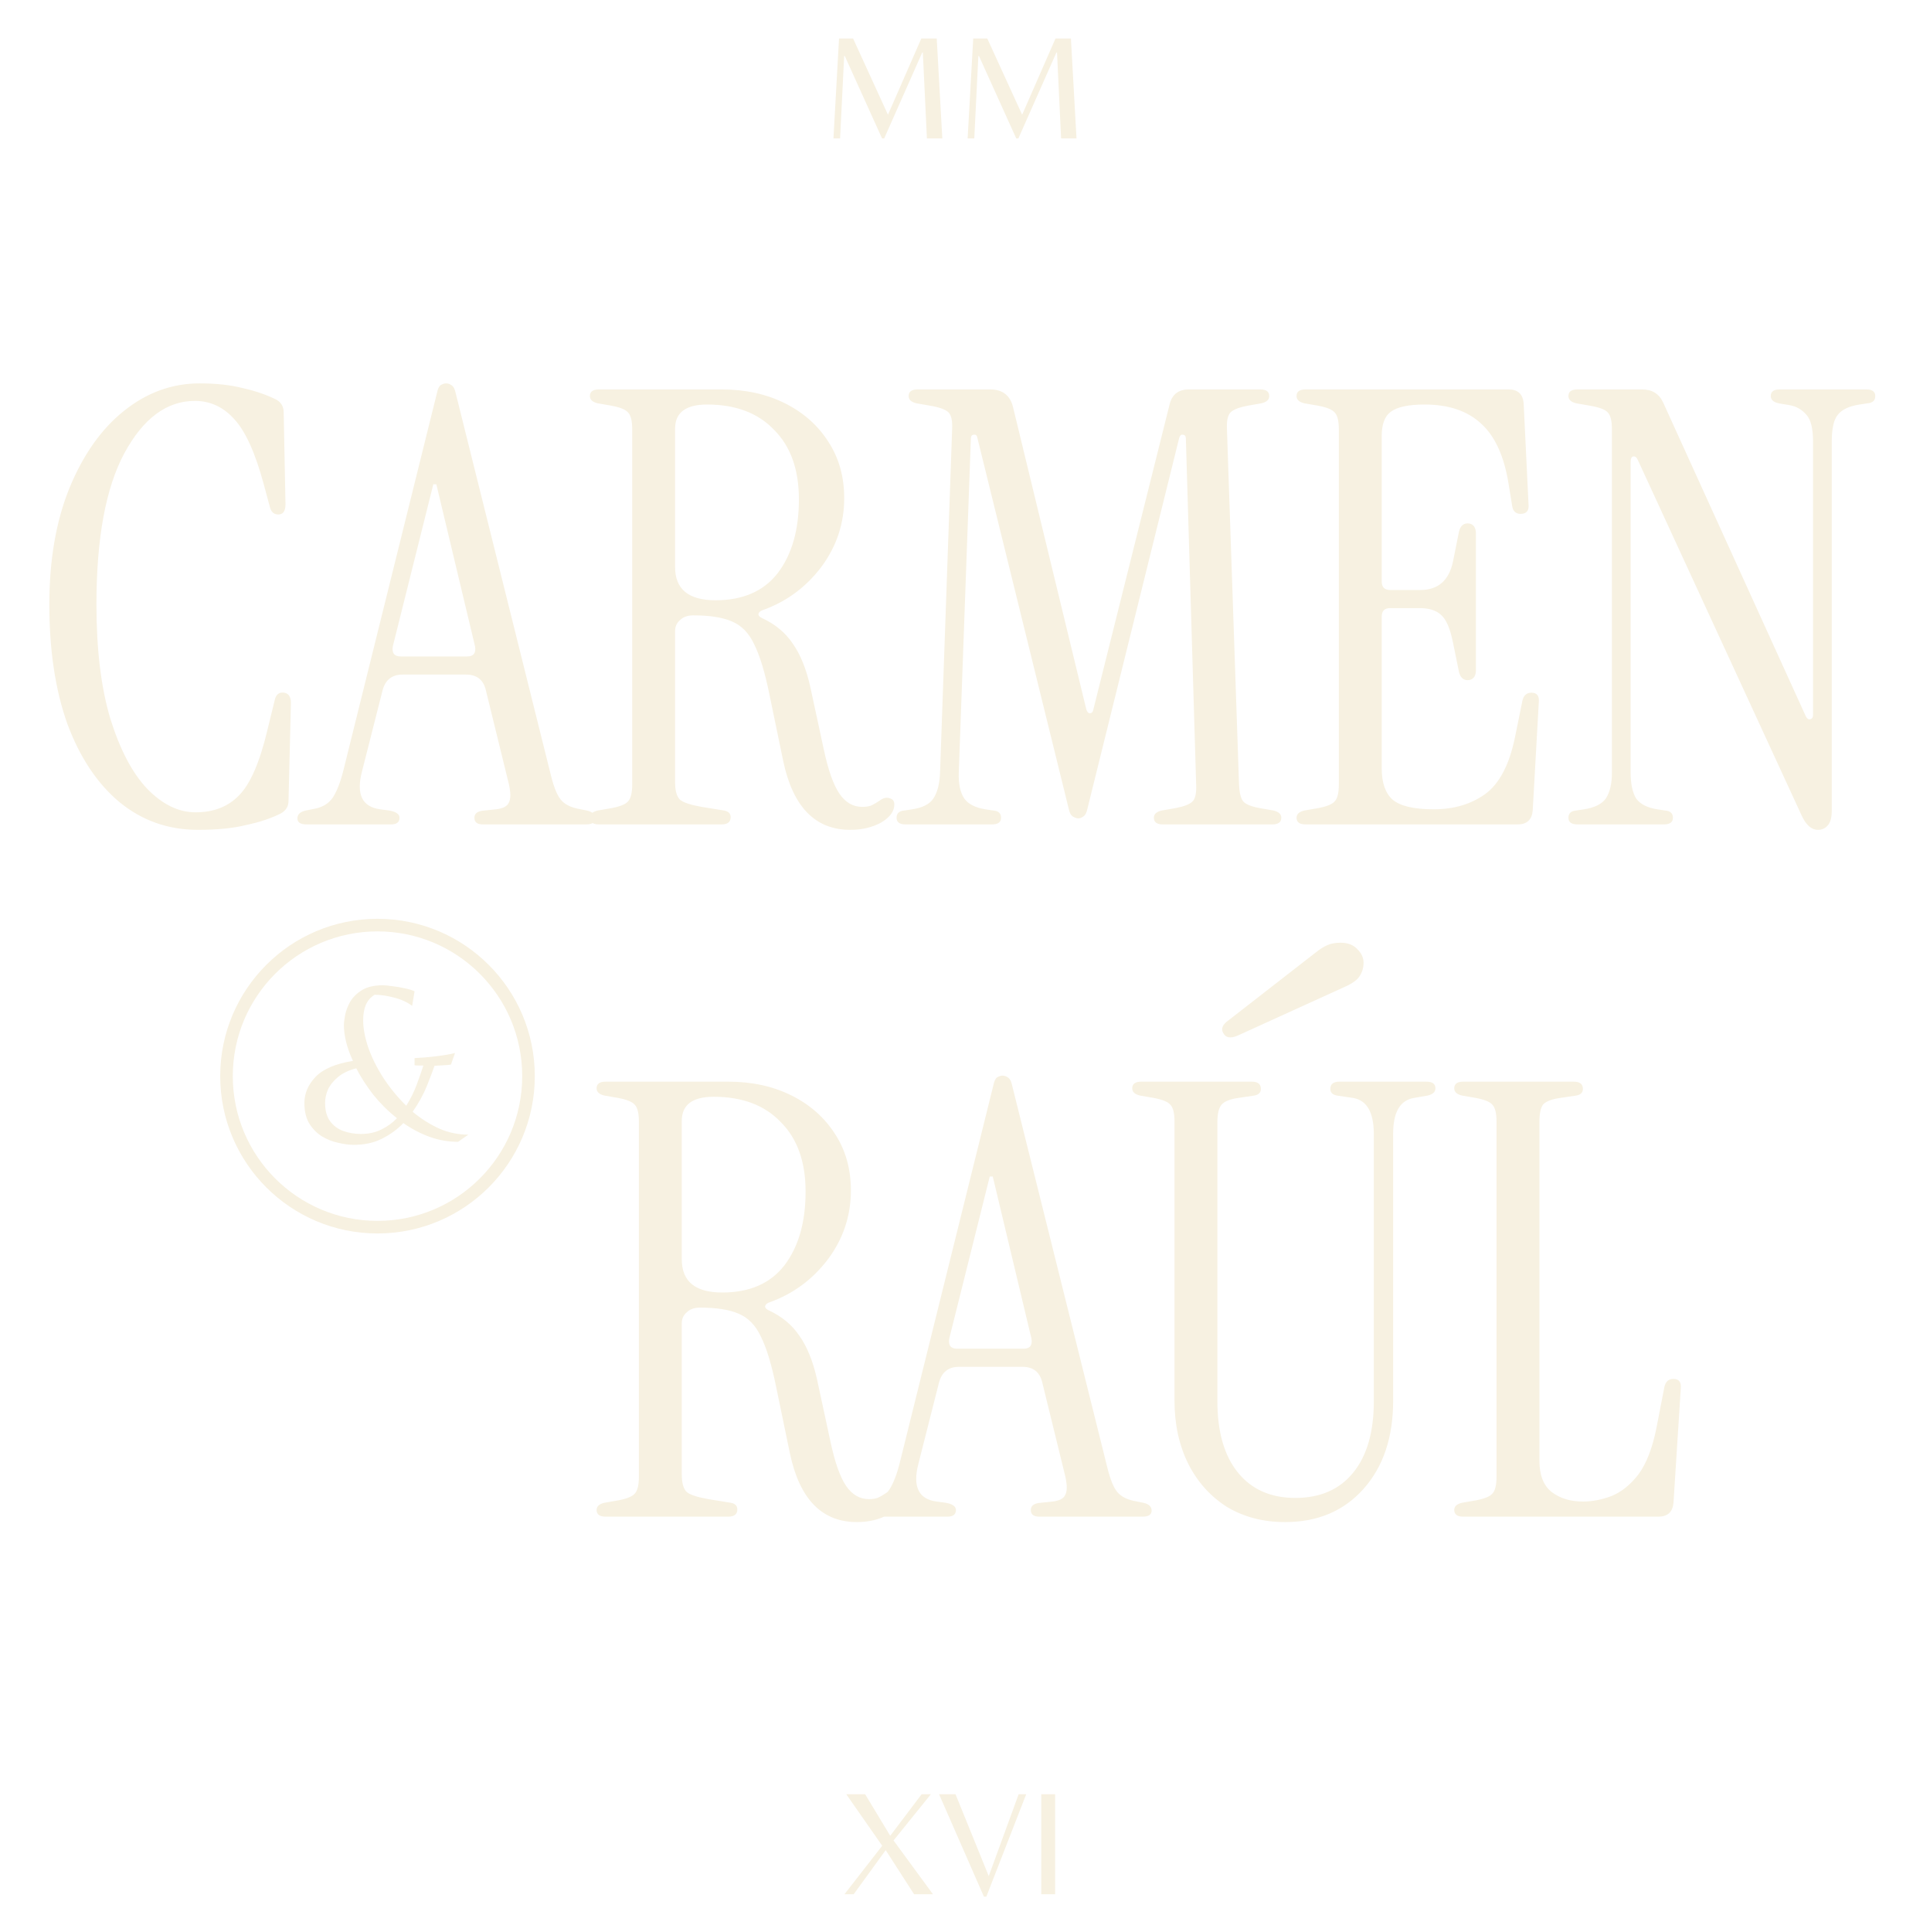
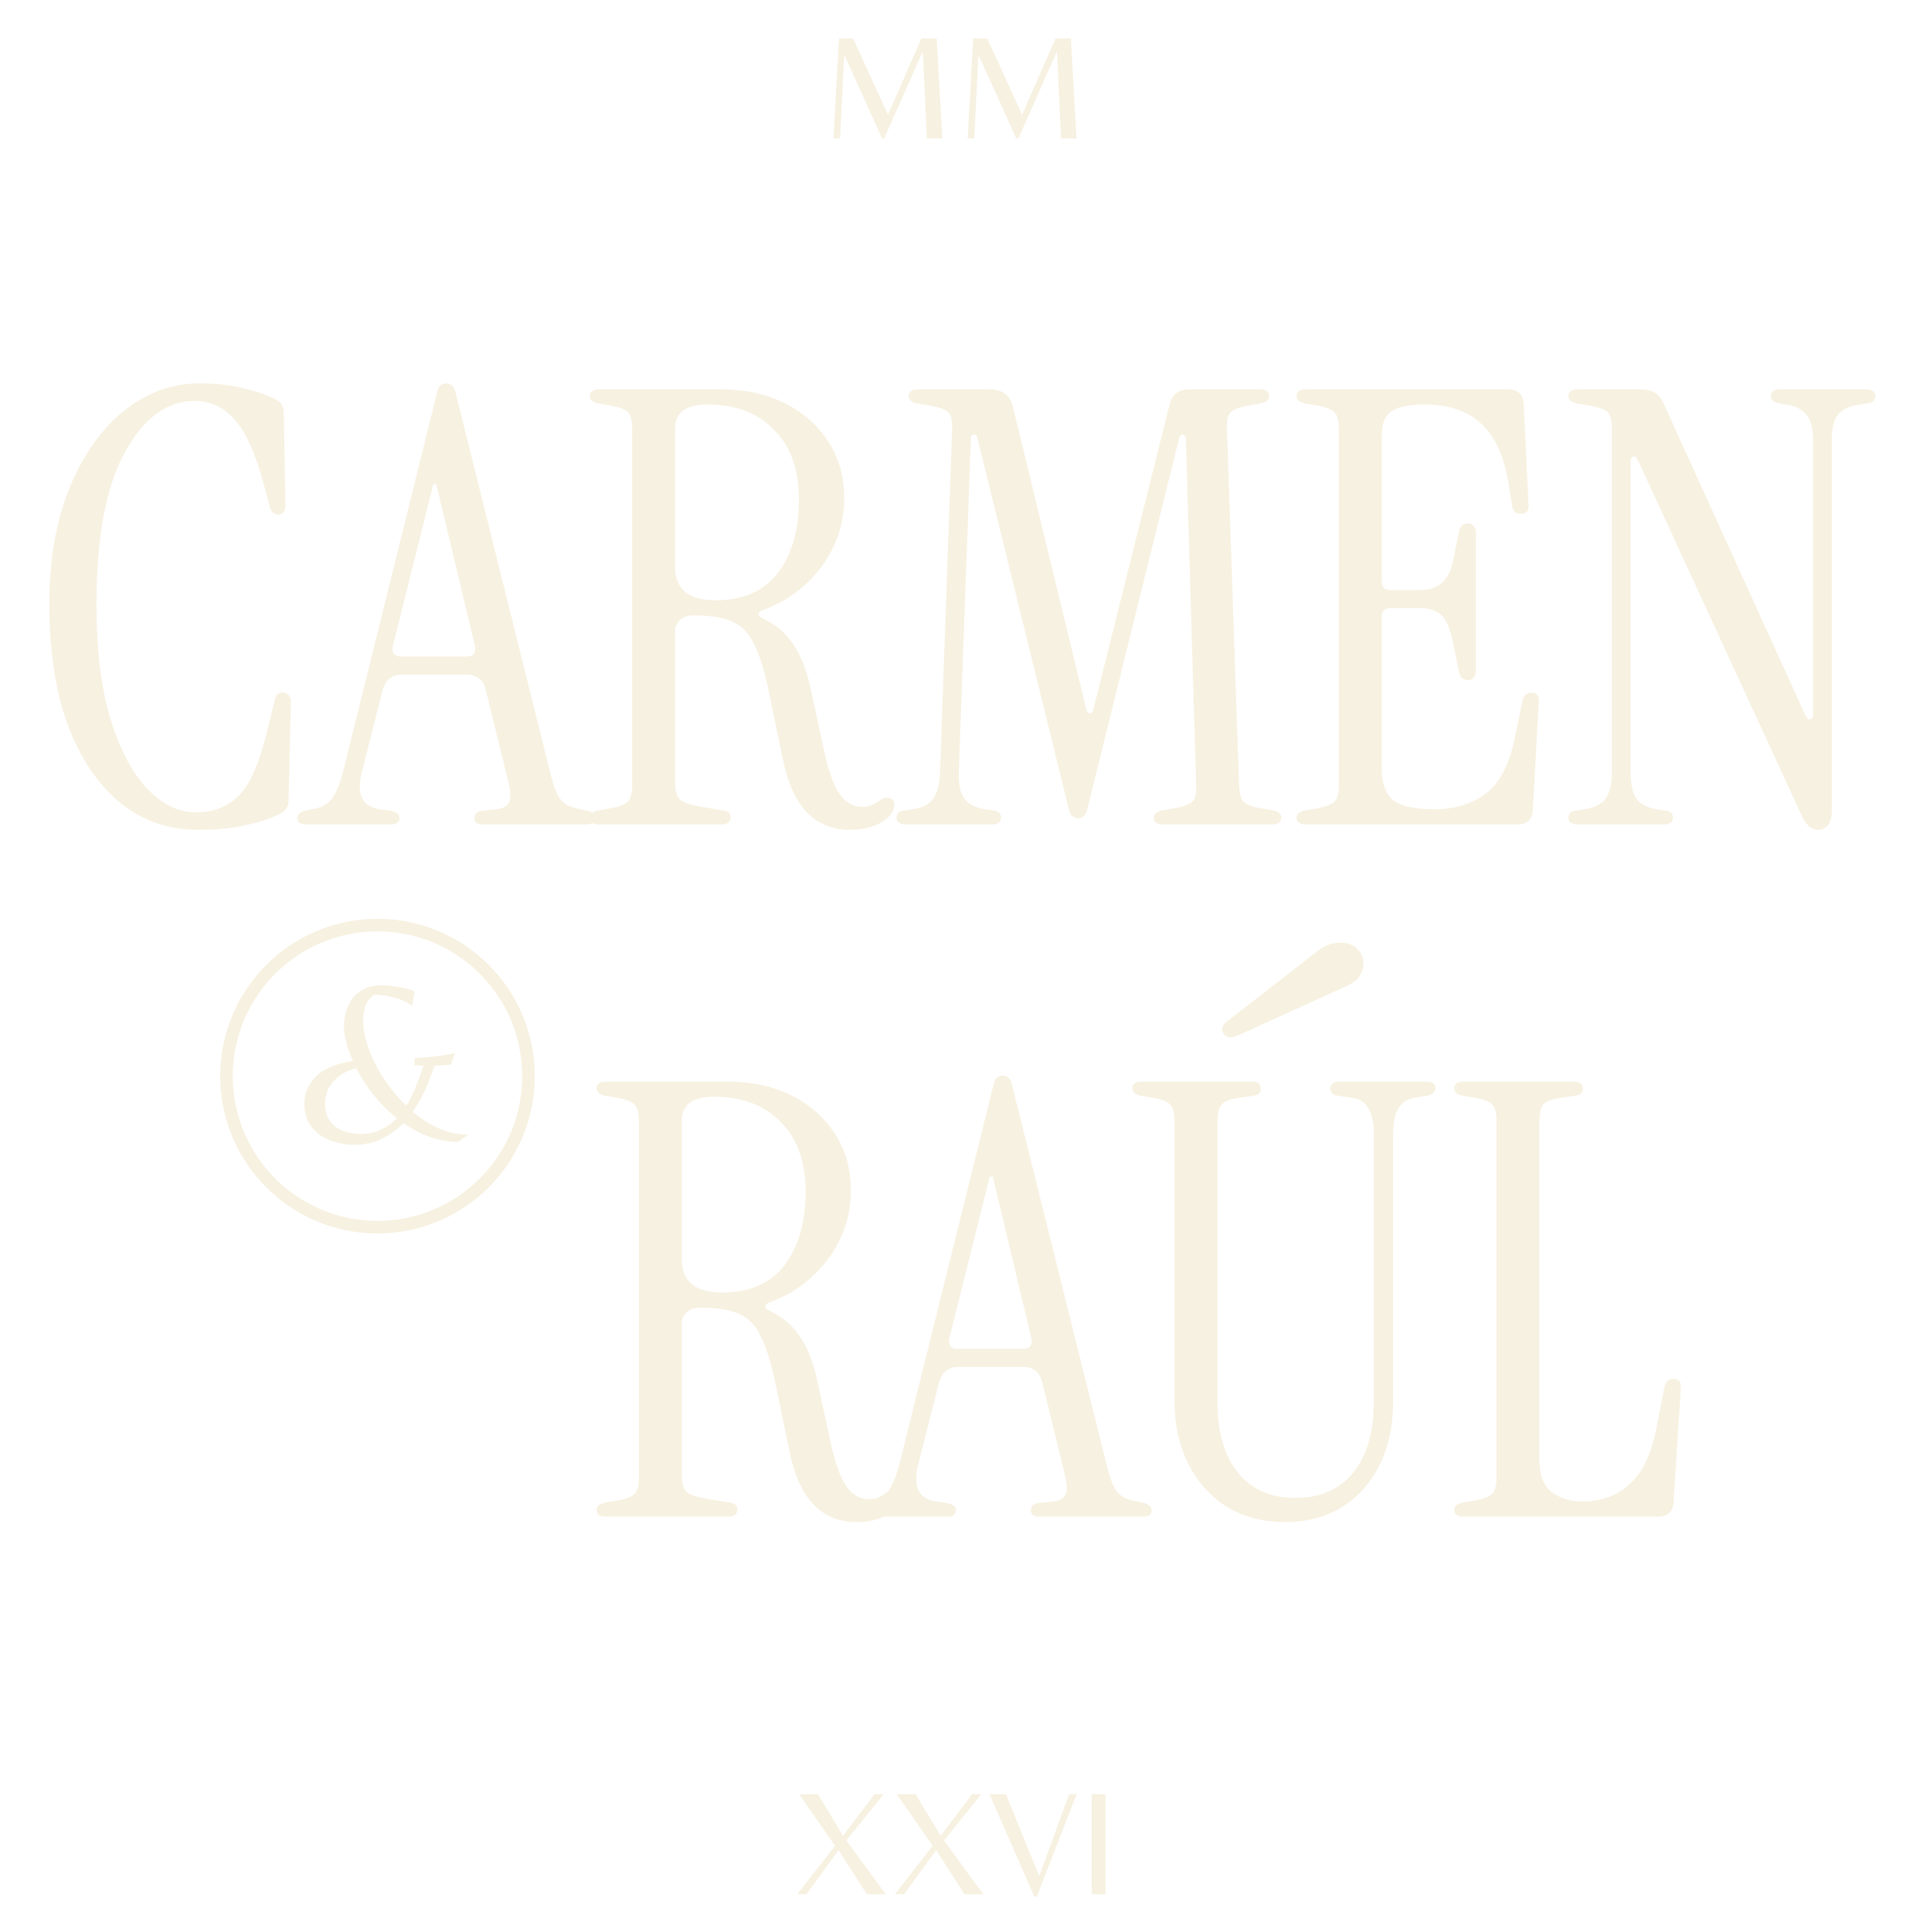
<svg xmlns="http://www.w3.org/2000/svg" width="304" height="307" viewBox="0 0 304 307" fill="none">
  <path d="M132.468 22L133.356 6.112H135.588L141.132 18.232L146.436 6.112H148.884L149.772 22H147.324L146.676 8.344H146.58L140.532 22H140.196L134.268 8.896H134.172L133.524 22H132.468ZM153.796 22L154.684 6.112H156.916L162.46 18.232L167.764 6.112H170.212L171.1 22H168.652L168.004 8.344H167.908L161.86 22H161.524L155.596 8.896H155.5L154.852 22H153.796Z" fill="#F7F1E1" />
  <path d="M31.456 131.864C26.72 131.864 22.56 130.392 18.976 127.448C15.456 124.504 12.704 120.376 10.72 115.064C8.8 109.688 7.84 103.352 7.84 96.056C7.84 89.016 8.896 82.872 11.008 77.624C13.184 72.312 16.064 68.216 19.648 65.336C23.296 62.392 27.328 60.92 31.744 60.92C34.368 60.92 36.672 61.176 38.656 61.688C40.64 62.136 42.4 62.744 43.936 63.512C44.704 63.96 45.088 64.632 45.088 65.528L45.376 80.12C45.376 81.208 44.992 81.752 44.224 81.752C43.52 81.752 43.072 81.336 42.88 80.504L41.92 76.952C40.576 71.96 39.008 68.504 37.216 66.584C35.488 64.664 33.408 63.704 30.976 63.704C26.496 63.704 22.752 66.488 19.744 72.056C16.8 77.56 15.328 85.56 15.328 96.056C15.328 103.224 16.064 109.272 17.536 114.2C19.072 119.128 21.024 122.84 23.392 125.336C25.824 127.832 28.384 129.08 31.072 129.08C33.952 129.08 36.256 128.184 37.984 126.392C39.776 124.6 41.28 121.144 42.496 116.024L43.648 111.32C43.84 110.36 44.352 109.944 45.184 110.072C45.888 110.2 46.24 110.744 46.24 111.704L45.856 127.256C45.856 128.152 45.44 128.824 44.608 129.272C43.072 130.04 41.248 130.648 39.136 131.096C37.088 131.608 34.528 131.864 31.456 131.864ZM48.712 131C47.752 131 47.272 130.68 47.272 130.04C47.272 129.4 47.72 128.984 48.616 128.792L50.056 128.504C51.336 128.248 52.296 127.64 52.936 126.68C53.576 125.656 54.12 124.248 54.568 122.456L69.448 62.456C69.576 61.816 69.768 61.4 70.024 61.208C70.344 61.016 70.632 60.92 70.888 60.92C71.208 60.92 71.496 61.016 71.752 61.208C72.072 61.4 72.296 61.816 72.424 62.456L87.592 123.32C88.04 125.112 88.552 126.36 89.128 127.064C89.704 127.768 90.6 128.248 91.816 128.504L93.256 128.792C94.152 128.984 94.6 129.4 94.6 130.04C94.6 130.68 94.12 131 93.16 131H76.744C75.848 131 75.4 130.648 75.4 129.944C75.4 129.24 75.944 128.856 77.032 128.792L78.856 128.6C79.944 128.472 80.616 128.12 80.872 127.544C81.192 126.968 81.192 125.976 80.872 124.568L77.224 109.688C76.84 108.024 75.784 107.192 74.056 107.192H63.976C62.312 107.192 61.256 108.024 60.808 109.688L57.544 122.552C56.584 126.2 57.544 128.216 60.424 128.6L61.864 128.792C62.952 128.984 63.496 129.368 63.496 129.944C63.496 130.648 63.048 131 62.152 131H48.712ZM63.688 104.312H74.248C75.272 104.312 75.688 103.768 75.496 102.68L69.352 76.952H68.872L62.44 102.68C62.248 103.768 62.664 104.312 63.688 104.312ZM135.138 131.864C129.57 131.864 126.018 128.216 124.482 120.92L122.274 110.264C121.57 106.808 120.77 104.184 119.874 102.392C119.042 100.6 117.858 99.384 116.322 98.744C114.85 98.104 112.802 97.784 110.178 97.784C109.282 97.784 108.578 98.04 108.066 98.552C107.554 99 107.298 99.576 107.298 100.28V124.28C107.298 125.624 107.554 126.552 108.066 127.064C108.578 127.512 109.73 127.896 111.522 128.216L115.074 128.792C115.778 128.92 116.13 129.272 116.13 129.848C116.13 130.616 115.65 131 114.69 131H95.201C94.242 131 93.761 130.648 93.761 129.944C93.761 129.368 94.177 128.984 95.01 128.792L97.218 128.408C98.561 128.152 99.425 127.8 99.809 127.352C100.258 126.904 100.482 126.008 100.482 124.664V68.216C100.482 66.872 100.258 65.976 99.809 65.528C99.425 65.08 98.561 64.728 97.218 64.472L95.01 64.088C94.177 63.896 93.761 63.512 93.761 62.936C93.761 62.232 94.242 61.88 95.201 61.88H114.69C118.466 61.88 121.826 62.616 124.77 64.088C127.714 65.56 130.018 67.608 131.682 70.232C133.346 72.792 134.178 75.768 134.178 79.16C134.178 83.192 132.962 86.84 130.53 90.104C128.098 93.304 125.026 95.576 121.314 96.92C120.866 97.048 120.61 97.272 120.546 97.592C120.546 97.848 120.77 98.072 121.218 98.264C123.266 99.224 124.866 100.568 126.018 102.296C127.234 104.024 128.162 106.328 128.802 109.208L130.914 119C131.618 122.328 132.45 124.696 133.41 126.104C134.37 127.512 135.586 128.216 137.058 128.216C137.57 128.216 138.018 128.152 138.402 128.024C138.85 127.832 139.394 127.512 140.034 127.064C140.546 126.744 141.026 126.68 141.474 126.872C141.922 127 142.146 127.32 142.146 127.832C142.146 128.92 141.442 129.88 140.034 130.712C138.626 131.48 136.994 131.864 135.138 131.864ZM113.73 95.384C118.082 95.384 121.378 93.944 123.618 91.064C125.858 88.12 126.978 84.216 126.978 79.352C126.978 74.616 125.666 70.936 123.042 68.312C120.482 65.624 116.93 64.28 112.386 64.28C108.994 64.28 107.298 65.56 107.298 68.12V90.104C107.298 93.624 109.442 95.384 113.73 95.384ZM171.396 130.04C171.14 130.04 170.852 129.944 170.532 129.752C170.212 129.56 169.988 129.144 169.86 128.504L155.364 69.656C155.3 69.208 155.108 69.016 154.788 69.08C154.468 69.08 154.308 69.304 154.308 69.752L152.388 122.744C152.324 124.536 152.612 125.912 153.252 126.872C153.892 127.768 155.012 128.344 156.612 128.6L157.86 128.792C158.692 128.856 159.108 129.24 159.108 129.944C159.108 130.648 158.628 131 157.668 131H143.94C142.98 131 142.5 130.648 142.5 129.944C142.5 129.24 142.916 128.856 143.748 128.792L144.996 128.6C146.66 128.344 147.78 127.768 148.356 126.872C148.996 125.912 149.348 124.536 149.412 122.744L151.332 68.216C151.396 66.872 151.204 65.976 150.756 65.528C150.308 65.08 149.348 64.728 147.876 64.472L145.668 64.088C144.836 63.896 144.42 63.512 144.42 62.936C144.42 62.232 144.9 61.88 145.86 61.88H157.38C159.364 61.88 160.58 62.84 161.028 64.76L172.644 112.664C172.772 113.112 172.964 113.336 173.22 113.336C173.54 113.336 173.732 113.112 173.796 112.664L185.892 64.28C186.276 62.68 187.3 61.88 188.964 61.88H200.292C201.252 61.88 201.732 62.232 201.732 62.936C201.732 63.512 201.316 63.896 200.484 64.088L198.276 64.472C196.932 64.728 196.036 65.08 195.588 65.528C195.14 65.976 194.948 66.872 195.012 68.216L196.932 124.664C196.996 126.008 197.22 126.904 197.604 127.352C197.988 127.8 198.852 128.152 200.196 128.408L202.404 128.792C203.236 128.984 203.652 129.368 203.652 129.944C203.652 130.648 203.172 131 202.212 131H184.836C183.876 131 183.396 130.648 183.396 129.944C183.396 129.368 183.812 128.984 184.644 128.792L186.852 128.408C188.196 128.152 189.092 127.8 189.54 127.352C189.988 126.904 190.18 126.008 190.116 124.664L188.484 69.752C188.484 69.304 188.324 69.08 188.004 69.08C187.748 69.016 187.556 69.176 187.428 69.56L172.836 128.504C172.708 129.144 172.484 129.56 172.164 129.752C171.908 129.944 171.652 130.04 171.396 130.04ZM207.514 131C206.554 131 206.074 130.648 206.074 129.944C206.074 129.368 206.49 128.984 207.322 128.792L209.53 128.408C210.874 128.152 211.738 127.8 212.122 127.352C212.57 126.904 212.794 126.008 212.794 124.664V68.216C212.794 66.872 212.57 65.976 212.122 65.528C211.738 65.08 210.874 64.728 209.53 64.472L207.322 64.088C206.49 63.896 206.074 63.512 206.074 62.936C206.074 62.232 206.554 61.88 207.514 61.88H239.77C241.242 61.88 242.042 62.616 242.17 64.088L242.938 80.024C243.066 81.112 242.65 81.656 241.69 81.656C240.922 81.656 240.474 81.24 240.346 80.408L239.77 76.856C239.066 72.504 237.626 69.336 235.45 67.352C233.274 65.304 230.266 64.28 226.426 64.28C223.866 64.28 222.074 64.664 221.05 65.432C220.09 66.136 219.61 67.416 219.61 69.272V92.408C219.61 93.304 220.058 93.752 220.954 93.752H225.754C228.57 93.752 230.298 92.248 230.938 89.24L231.898 84.44C232.154 83.48 232.698 83.064 233.53 83.192C234.234 83.32 234.586 83.864 234.586 84.824V106.424C234.586 107.384 234.234 107.928 233.53 108.056C232.698 108.184 232.154 107.768 231.898 106.808L230.938 102.104C230.49 99.864 229.85 98.392 229.018 97.688C228.25 96.984 227.13 96.632 225.658 96.632H220.954C220.058 96.632 219.61 97.08 219.61 97.976V122.072C219.61 124.376 220.186 126.04 221.338 127.064C222.554 128.088 224.73 128.6 227.866 128.6C231.066 128.6 233.786 127.8 236.026 126.2C238.33 124.536 239.93 121.464 240.826 116.984L241.978 111.32C242.17 110.488 242.65 110.072 243.418 110.072C244.314 110.072 244.698 110.616 244.57 111.704L243.61 128.792C243.482 130.264 242.682 131 241.21 131H207.514ZM288.934 131.864C287.91 131.864 287.046 131.096 286.342 129.56L260.326 73.112C260.134 72.664 259.878 72.472 259.558 72.536C259.302 72.6 259.174 72.888 259.174 73.4V122.744C259.174 124.536 259.462 125.912 260.038 126.872C260.678 127.768 261.798 128.344 263.398 128.6L264.646 128.792C265.478 128.856 265.894 129.24 265.894 129.944C265.894 130.648 265.414 131 264.454 131H250.726C249.766 131 249.286 130.648 249.286 129.944C249.286 129.24 249.702 128.856 250.534 128.792L251.782 128.6C253.446 128.344 254.598 127.768 255.238 126.872C255.878 125.912 256.198 124.536 256.198 122.744V68.216C256.198 66.872 255.974 65.976 255.526 65.528C255.142 65.08 254.214 64.728 252.742 64.472L250.534 64.088C249.702 63.896 249.286 63.512 249.286 62.936C249.286 62.232 249.766 61.88 250.726 61.88H260.998C262.598 61.88 263.718 62.584 264.358 63.992L287.014 113.816C287.206 114.2 287.43 114.36 287.686 114.296C288.006 114.232 288.166 114.008 288.166 113.624V70.136C288.166 68.088 287.814 66.68 287.11 65.912C286.406 65.08 285.51 64.568 284.422 64.376L282.694 64.088C281.862 63.896 281.446 63.512 281.446 62.936C281.446 62.232 281.926 61.88 282.886 61.88H296.614C297.574 61.88 298.054 62.232 298.054 62.936C298.054 63.64 297.638 64.024 296.806 64.088L295.558 64.28C293.894 64.536 292.742 65.08 292.102 65.912C291.462 66.68 291.142 68.088 291.142 70.136V128.792C291.142 129.944 290.918 130.744 290.47 131.192C290.086 131.64 289.574 131.864 288.934 131.864Z" fill="#F7F1E1" />
  <path d="M56.246 181.916C55.464 181.916 54.62 181.805 53.712 181.585C52.804 181.389 51.947 181.046 51.141 180.556C50.334 180.042 49.666 179.356 49.136 178.499C48.632 177.641 48.38 176.563 48.38 175.265C48.38 173.747 48.972 172.363 50.157 171.113C51.367 169.864 53.347 169.019 56.095 168.578C55.137 166.496 54.658 164.586 54.658 162.846C54.658 162.528 54.721 162.026 54.847 161.34C54.973 160.654 55.237 159.944 55.641 159.209C56.069 158.474 56.7 157.849 57.532 157.335C58.364 156.821 59.473 156.563 60.86 156.563C61.238 156.563 61.742 156.612 62.372 156.71C63.028 156.784 63.671 156.894 64.301 157.041C64.957 157.164 65.486 157.323 65.889 157.519L65.511 159.834C64.679 159.221 63.709 158.78 62.599 158.511C61.49 158.217 60.469 158.07 59.536 158.07C58.906 158.462 58.439 159.001 58.137 159.687C57.859 160.372 57.721 161.181 57.721 162.112C57.721 163.385 57.986 164.818 58.515 166.41C59.07 168.003 59.864 169.607 60.898 171.224C61.931 172.816 63.154 174.31 64.566 175.706C65.246 174.628 65.801 173.514 66.23 172.363C66.658 171.211 67.011 170.195 67.289 169.313C67.037 169.313 66.784 169.313 66.532 169.313C66.305 169.313 66.091 169.301 65.889 169.276V168.137C66.999 168.088 68.146 167.99 69.331 167.843C70.541 167.696 71.537 167.525 72.318 167.329L71.675 169.166C71.348 169.215 70.957 169.252 70.503 169.276C70.049 169.301 69.57 169.325 69.066 169.35C68.814 170.085 68.411 171.15 67.856 172.546C67.301 173.918 66.545 175.29 65.587 176.661C66.873 177.739 68.259 178.621 69.747 179.307C71.234 179.968 72.797 180.299 74.436 180.299L72.81 181.438C71.222 181.438 69.696 181.168 68.234 180.63C66.772 180.091 65.398 179.368 64.112 178.462C63.179 179.442 62.057 180.262 60.746 180.924C59.46 181.585 57.96 181.916 56.246 181.916ZM57.343 180.189C58.578 180.189 59.662 179.956 60.595 179.491C61.553 179.025 62.385 178.425 63.091 177.69C61.704 176.588 60.456 175.351 59.347 173.979C58.263 172.583 57.355 171.175 56.624 169.754C55.414 170.072 54.443 170.538 53.712 171.15C52.981 171.762 52.452 172.424 52.124 173.134C51.821 173.845 51.67 174.555 51.67 175.265C51.67 176.465 51.935 177.433 52.464 178.168C52.994 178.878 53.687 179.393 54.544 179.711C55.427 180.029 56.359 180.189 57.343 180.189Z" fill="#F7F1E1" />
  <circle cx="60" cy="171" r="24" stroke="#F7F1E1" stroke-width="2" />
  <path d="M136.2 241.864C130.632 241.864 127.08 238.216 125.544 230.92L123.336 220.264C122.632 216.808 121.832 214.184 120.936 212.392C120.104 210.6 118.92 209.384 117.384 208.744C115.912 208.104 113.864 207.784 111.24 207.784C110.344 207.784 109.64 208.04 109.128 208.552C108.616 209 108.36 209.576 108.36 210.28V234.28C108.36 235.624 108.616 236.552 109.128 237.064C109.64 237.512 110.792 237.896 112.584 238.216L116.136 238.792C116.84 238.92 117.192 239.272 117.192 239.848C117.192 240.616 116.712 241 115.752 241H96.264C95.304 241 94.824 240.648 94.824 239.944C94.824 239.368 95.24 238.984 96.072 238.792L98.28 238.408C99.624 238.152 100.488 237.8 100.872 237.352C101.32 236.904 101.544 236.008 101.544 234.664V178.216C101.544 176.872 101.32 175.976 100.872 175.528C100.488 175.08 99.624 174.728 98.28 174.472L96.072 174.088C95.24 173.896 94.824 173.512 94.824 172.936C94.824 172.232 95.304 171.88 96.264 171.88H115.752C119.528 171.88 122.888 172.616 125.832 174.088C128.776 175.56 131.08 177.608 132.744 180.232C134.408 182.792 135.24 185.768 135.24 189.16C135.24 193.192 134.024 196.84 131.592 200.104C129.16 203.304 126.088 205.576 122.376 206.92C121.928 207.048 121.672 207.272 121.608 207.592C121.608 207.848 121.832 208.072 122.28 208.264C124.328 209.224 125.928 210.568 127.08 212.296C128.296 214.024 129.224 216.328 129.864 219.208L131.976 229C132.68 232.328 133.512 234.696 134.472 236.104C135.432 237.512 136.648 238.216 138.12 238.216C138.632 238.216 139.08 238.152 139.464 238.024C139.912 237.832 140.456 237.512 141.096 237.064C141.608 236.744 142.088 236.68 142.536 236.872C142.984 237 143.208 237.32 143.208 237.832C143.208 238.92 142.504 239.88 141.096 240.712C139.688 241.48 138.056 241.864 136.2 241.864ZM114.792 205.384C119.144 205.384 122.44 203.944 124.68 201.064C126.92 198.12 128.04 194.216 128.04 189.352C128.04 184.616 126.728 180.936 124.104 178.312C121.544 175.624 117.992 174.28 113.448 174.28C110.056 174.28 108.36 175.56 108.36 178.12V200.104C108.36 203.624 110.504 205.384 114.792 205.384ZM137.149 241C136.189 241 135.709 240.68 135.709 240.04C135.709 239.4 136.157 238.984 137.053 238.792L138.494 238.504C139.774 238.248 140.734 237.64 141.374 236.68C142.014 235.656 142.558 234.248 143.006 232.456L157.886 172.456C158.014 171.816 158.206 171.4 158.462 171.208C158.782 171.016 159.07 170.92 159.326 170.92C159.646 170.92 159.934 171.016 160.19 171.208C160.51 171.4 160.734 171.816 160.862 172.456L176.03 233.32C176.478 235.112 176.99 236.36 177.566 237.064C178.142 237.768 179.038 238.248 180.254 238.504L181.694 238.792C182.59 238.984 183.038 239.4 183.038 240.04C183.038 240.68 182.558 241 181.598 241H165.182C164.286 241 163.838 240.648 163.838 239.944C163.838 239.24 164.382 238.856 165.47 238.792L167.294 238.6C168.382 238.472 169.054 238.12 169.31 237.544C169.63 236.968 169.63 235.976 169.31 234.568L165.661 219.688C165.278 218.024 164.222 217.192 162.494 217.192H152.414C150.75 217.192 149.694 218.024 149.246 219.688L145.982 232.552C145.022 236.2 145.982 238.216 148.862 238.6L150.302 238.792C151.39 238.984 151.934 239.368 151.934 239.944C151.934 240.648 151.486 241 150.59 241H137.149ZM152.126 214.312H162.686C163.71 214.312 164.126 213.768 163.934 212.68L157.79 186.952H157.31L150.878 212.68C150.686 213.768 151.102 214.312 152.126 214.312ZM204.244 241.864C200.788 241.864 197.716 241.064 195.028 239.464C192.404 237.8 190.356 235.528 188.884 232.648C187.412 229.704 186.676 226.344 186.676 222.568V178.216C186.676 176.872 186.452 175.976 186.004 175.528C185.62 175.08 184.756 174.728 183.412 174.472L181.204 174.088C180.372 173.896 179.956 173.512 179.956 172.936C179.956 172.232 180.436 171.88 181.396 171.88H198.964C199.924 171.88 200.404 172.264 200.404 173.032C200.404 173.608 200.052 173.96 199.348 174.088L196.756 174.472C195.476 174.664 194.612 175.016 194.164 175.528C193.716 176.04 193.492 176.968 193.492 178.312V222.664C193.492 227.528 194.58 231.304 196.756 233.992C198.932 236.68 201.972 238.024 205.876 238.024C209.844 238.024 212.916 236.68 215.092 233.992C217.268 231.304 218.356 227.528 218.356 222.664V180.232C218.356 176.776 217.268 174.856 215.092 174.472L212.5 174.088C211.796 173.96 211.444 173.608 211.444 173.032C211.444 172.264 211.924 171.88 212.884 171.88H226.708C227.668 171.88 228.148 172.232 228.148 172.936C228.148 173.512 227.732 173.896 226.9 174.088L224.692 174.472C222.516 174.856 221.428 176.744 221.428 180.136V222.568C221.428 228.392 219.86 233.064 216.724 236.584C213.588 240.104 209.428 241.864 204.244 241.864ZM196.66 164.584C195.572 165.032 194.836 164.904 194.452 164.2C194.004 163.496 194.292 162.792 195.316 162.088L209.14 151.336C209.78 150.824 210.388 150.44 210.964 150.184C211.54 149.928 212.244 149.8 213.076 149.8C214.228 149.8 215.124 150.152 215.764 150.856C216.404 151.496 216.724 152.2 216.724 152.968C216.724 153.8 216.5 154.536 216.052 155.176C215.668 155.752 214.9 156.296 213.748 156.808L196.66 164.584ZM232.577 241C231.617 241 231.137 240.648 231.137 239.944C231.137 239.368 231.553 238.984 232.385 238.792L234.593 238.408C235.937 238.152 236.801 237.8 237.185 237.352C237.633 236.904 237.857 236.008 237.857 234.664V178.216C237.857 176.872 237.633 175.976 237.185 175.528C236.801 175.08 235.937 174.728 234.593 174.472L232.385 174.088C231.553 173.896 231.137 173.512 231.137 172.936C231.137 172.232 231.617 171.88 232.577 171.88H250.145C251.105 171.88 251.585 172.264 251.585 173.032C251.585 173.608 251.233 173.96 250.529 174.088L247.937 174.472C246.593 174.664 245.697 175.016 245.249 175.528C244.865 176.04 244.673 176.968 244.673 178.312V232.072C244.673 234.376 245.313 236.04 246.593 237.064C247.937 238.088 249.601 238.6 251.585 238.6C253.057 238.6 254.561 238.312 256.097 237.736C257.697 237.096 259.137 235.944 260.417 234.28C261.697 232.552 262.657 230.056 263.297 226.792L264.545 220.36C264.737 219.528 265.217 219.112 265.985 219.112C266.881 219.112 267.265 219.656 267.137 220.744L265.985 238.792C265.857 240.264 265.057 241 263.585 241H232.577Z" fill="#F7F1E1" />
-   <path d="M134.22 301L140.22 293.296L134.508 285.112H137.508L141.492 291.712L146.484 285.112H147.948L142.02 292.456L148.284 301H145.284L140.772 293.992L135.684 301H134.22ZM156.384 301.384L149.256 285.112H151.872L157.152 298.12L161.904 285.112H163.104L156.768 301.384H156.384ZM165.496 301V285.112H167.704V301H165.496Z" fill="#F7F1E1" />
+   <path d="M126.72 301L132.72 293.296L127.008 285.112H130.008L133.992 291.712L138.984 285.112H140.448L134.52 292.456L140.784 301H137.784L133.272 293.992L128.184 301H126.72ZM142.236 301L148.236 293.296L142.524 285.112H145.524L149.508 291.712L154.5 285.112H155.964L150.036 292.456L156.3 301H153.3L148.788 293.992L143.7 301H142.236ZM164.399 301.384L157.271 285.112H159.887L165.167 298.12L169.919 285.112H171.119L164.783 301.384H164.399ZM173.512 301V285.112H175.72V301H173.512Z" fill="#F7F1E1" />
</svg>
